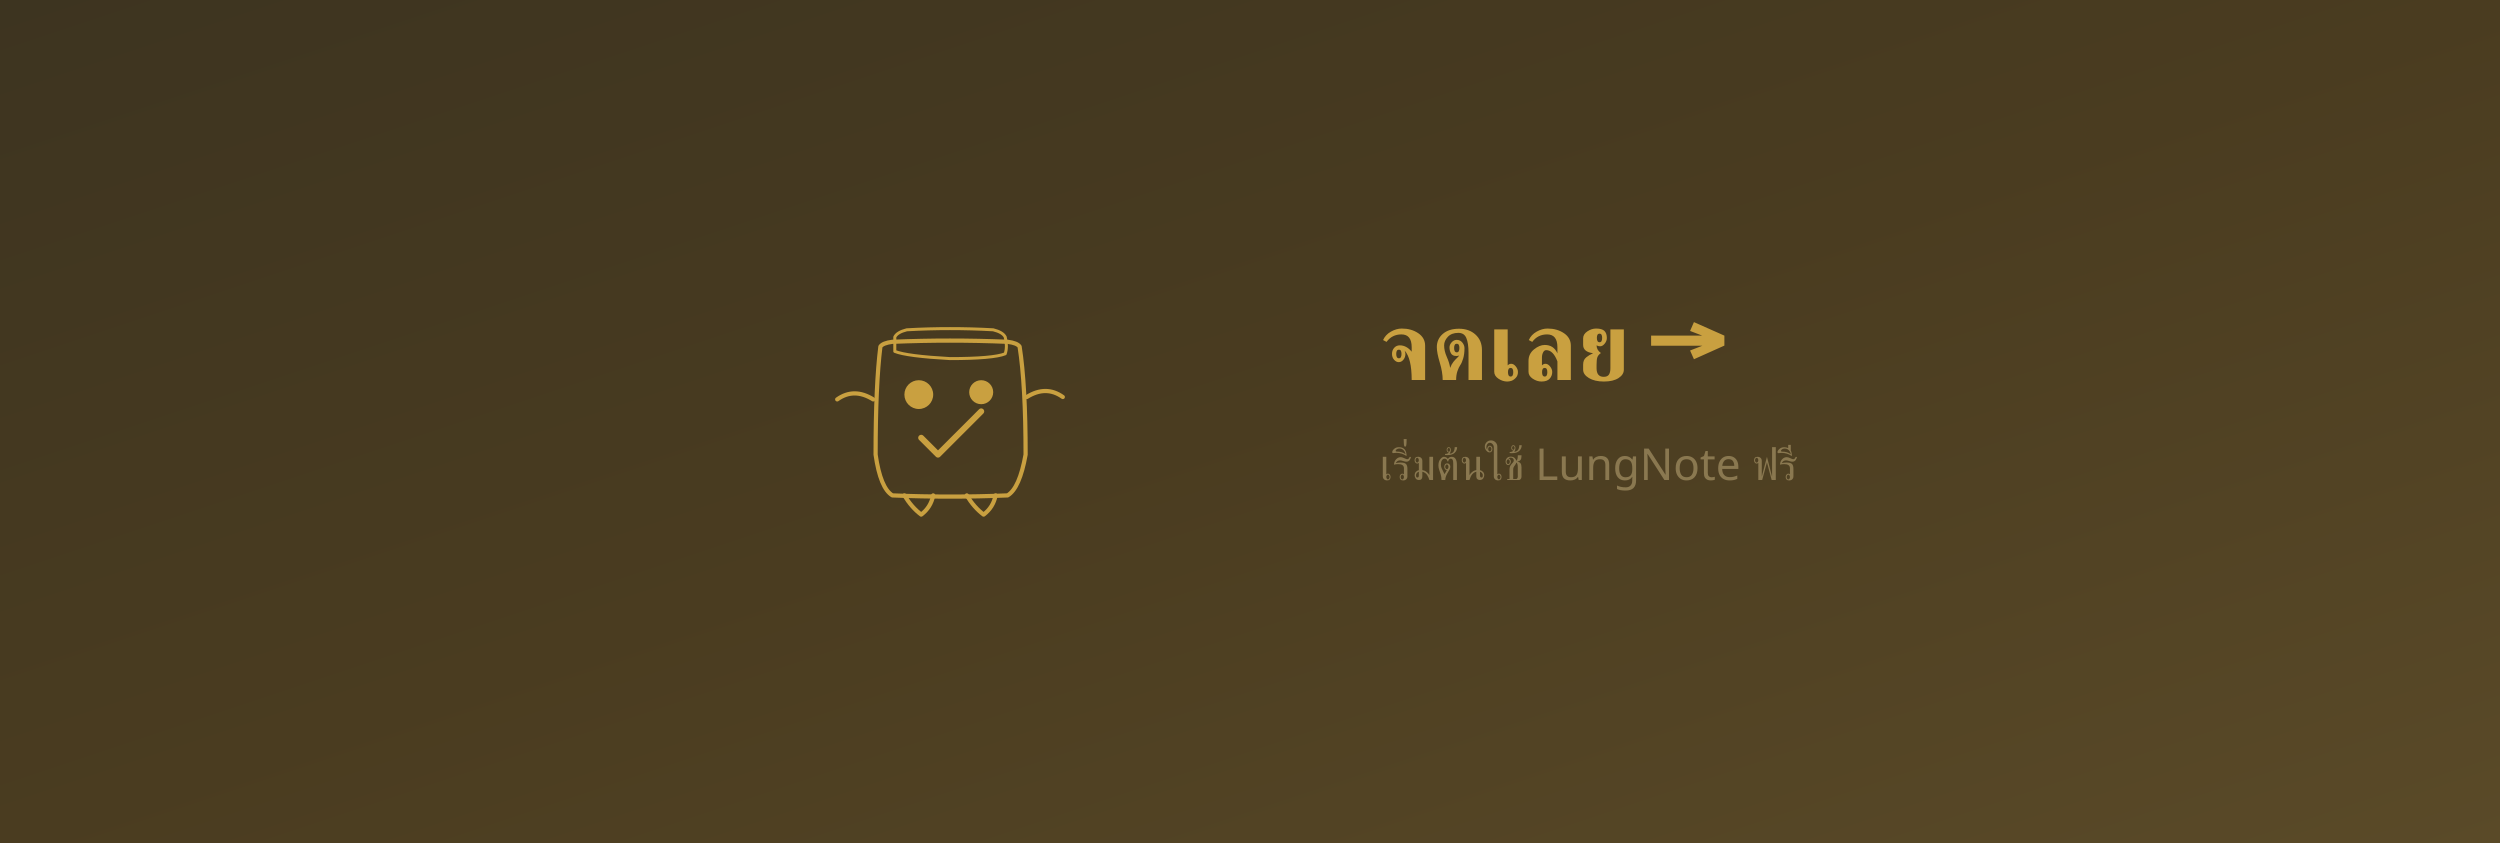
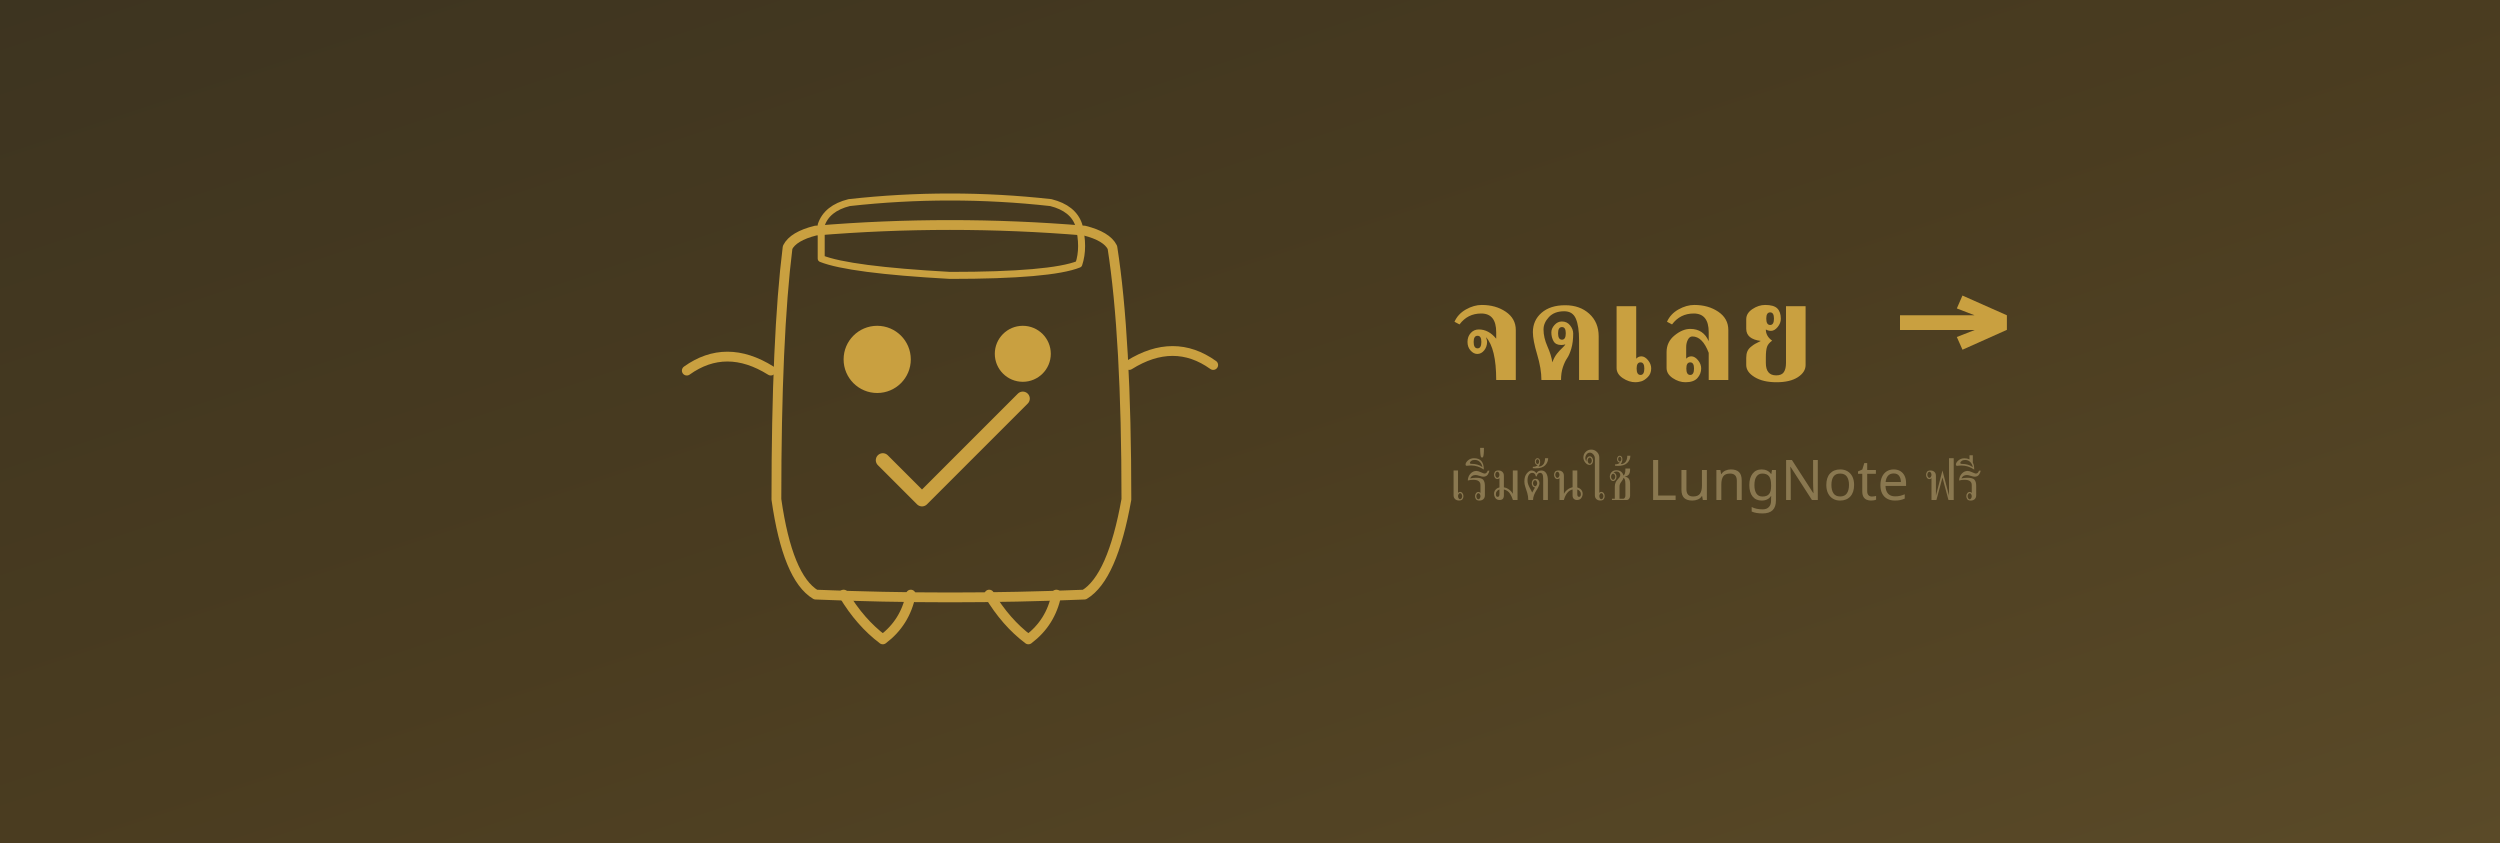
<svg xmlns="http://www.w3.org/2000/svg" viewBox="0 0 2500 843" width="2500" height="843">
  <defs>
    <linearGradient id="bg" x1="0" y1="0" x2="1" y2="1">
      <stop offset="0%" stop-color="#3d3420" />
      <stop offset="50%" stop-color="#4a3c20" />
      <stop offset="100%" stop-color="#5a4a28" />
    </linearGradient>
  </defs>
  <rect width="2500" height="843" fill="url(#bg)" />
-   <g transform="translate(950,421)">
-     <svg viewBox="0 0 200 200" width="240" height="240" x="-120" y="-120" fill="none" stroke="#c9a040" stroke-width="3.5" stroke-linecap="round" stroke-linejoin="round">
-       <path d="M42 38 Q44 35 52 34 Q100 32 148 34 Q156 35 158 38 Q163 70 163 128 Q158 156 148 162 Q100 164 52 162 Q42 156 38 128 Q38 70 42 38Z" />
-       <path d="M54 30 Q56 26 64 24 Q100 22 136 24 Q144 26 146 30 Q148 38 146 44 Q136 48 100 48 Q64 46 54 42 Q54 38 54 30Z" stroke-width="2.5" />
-       <circle cx="74" cy="78" r="12" fill="#c9a040" stroke="none" />
-       <circle cx="126" cy="76" r="10" fill="#c9a040" stroke="none" />
-       <path d="M76 114 Q90 128 90 128 Q100 118 126 92" stroke-width="5" />
-       <path d="M36 82 Q20 72 6 82" />
-       <path d="M164 80 Q180 70 194 80" />
-       <path d="M62 162 Q68 172 76 178 Q84 172 86 162" />
-       <path d="M114 162 Q120 172 128 178 Q136 172 138 162" />
-     </svg>
+   <g transform="translate(950,421) scale(2.8)" fill="none" stroke="#c9a040" stroke-width="3.5" stroke-linecap="round" stroke-linejoin="round">
+     <path d="M-58 -62 Q-56 -66 -48 -68 Q0 -72 48 -68 Q56 -66 58 -62 Q63 -30 63 28 Q58 56 48 62 Q0 64 -48 62 Q-58 56 -62 28 Q-62 -30 -58 -62Z" />
+     <path d="M-46 -70 Q-44 -76 -36 -78 Q0 -82 36 -78 Q44 -76 46 -70 Q48 -62 46 -56 Q36 -52 0 -52 Q-36 -54 -46 -58 Q-46 -64 -46 -70Z" stroke-width="2.5" />
+     <circle cx="-26" cy="-22" r="12" fill="#c9a040" stroke="none" />
+     <circle cx="26" cy="-24" r="10" fill="#c9a040" stroke="none" />
+     <path d="M-24 14 Q-10 28 -10 28 Q0 18 26 -8" stroke-width="5" />
+     <path d="M-64 -18 Q-80 -28 -94 -18" />
+     <path d="M64 -20 Q80 -30 94 -20" />
+     <path d="M-38 62 Q-32 72 -24 78 Q-16 72 -14 62" />
+     <path d="M14 62 Q20 72 28 78 Q36 72 38 62" />
  </g>
-   <text x="1380" y="380" font-family="'Caveat',cursive" font-size="96" font-weight="700" fill="#c9a040">จดเลย →</text>
-   <text x="1380" y="480" font-family="'Sarabun',sans-serif" font-size="44" fill="#8a7850">เริ่มต้นใช้ LungNote ฟรี</text>
+   <text x="1450" y="380" font-family="'Caveat',cursive" font-size="140" font-weight="700" fill="#c9a040">จดเลย</text>
+   <text x="1900" y="380" font-family="'Caveat',cursive" font-size="140" font-weight="700" fill="#c9a040">→</text>
+   <text x="1450" y="500" font-family="'Sarabun',sans-serif" font-size="56" fill="#8a7850">เริ่มต้นใช้ LungNote ฟรี</text>
</svg>
